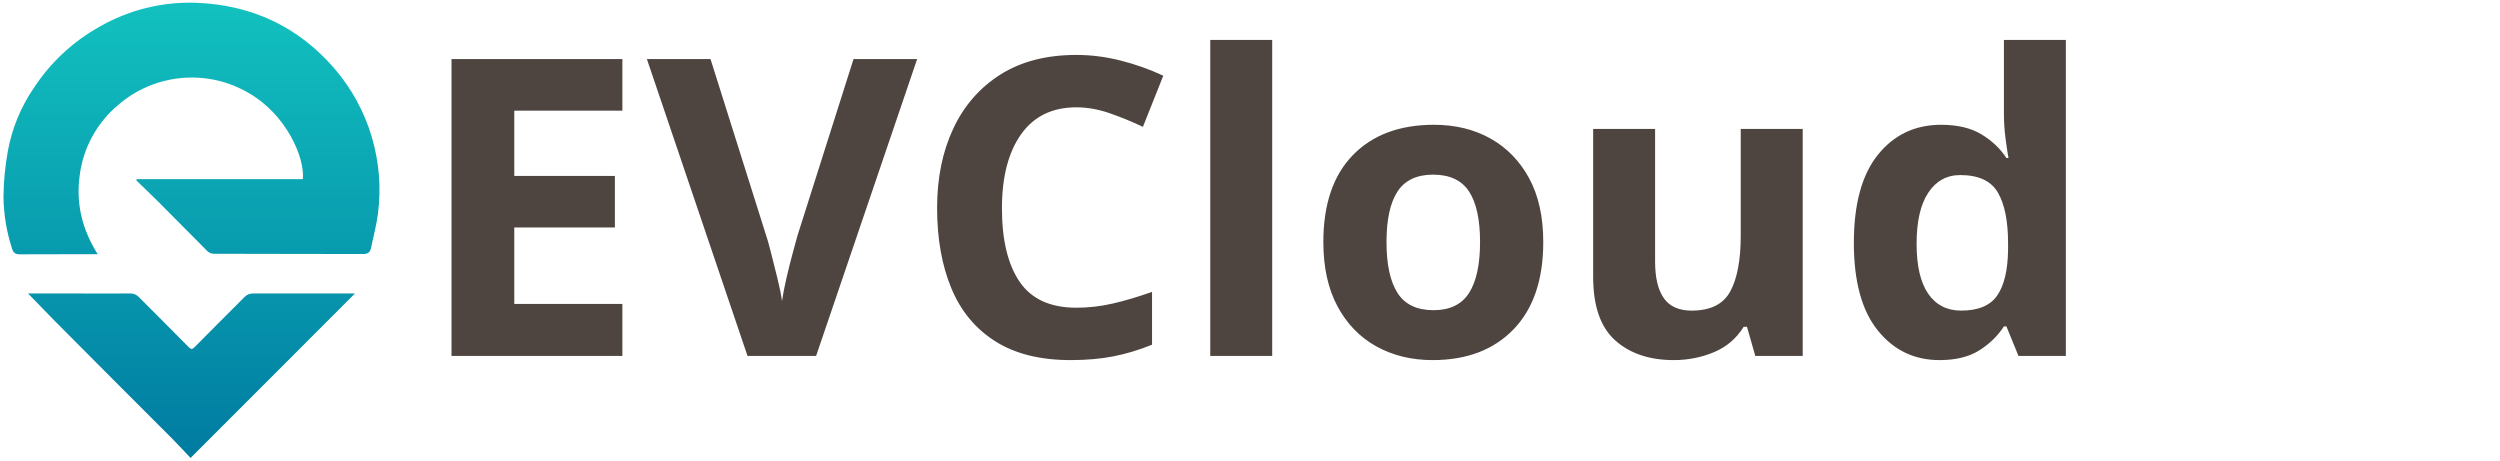
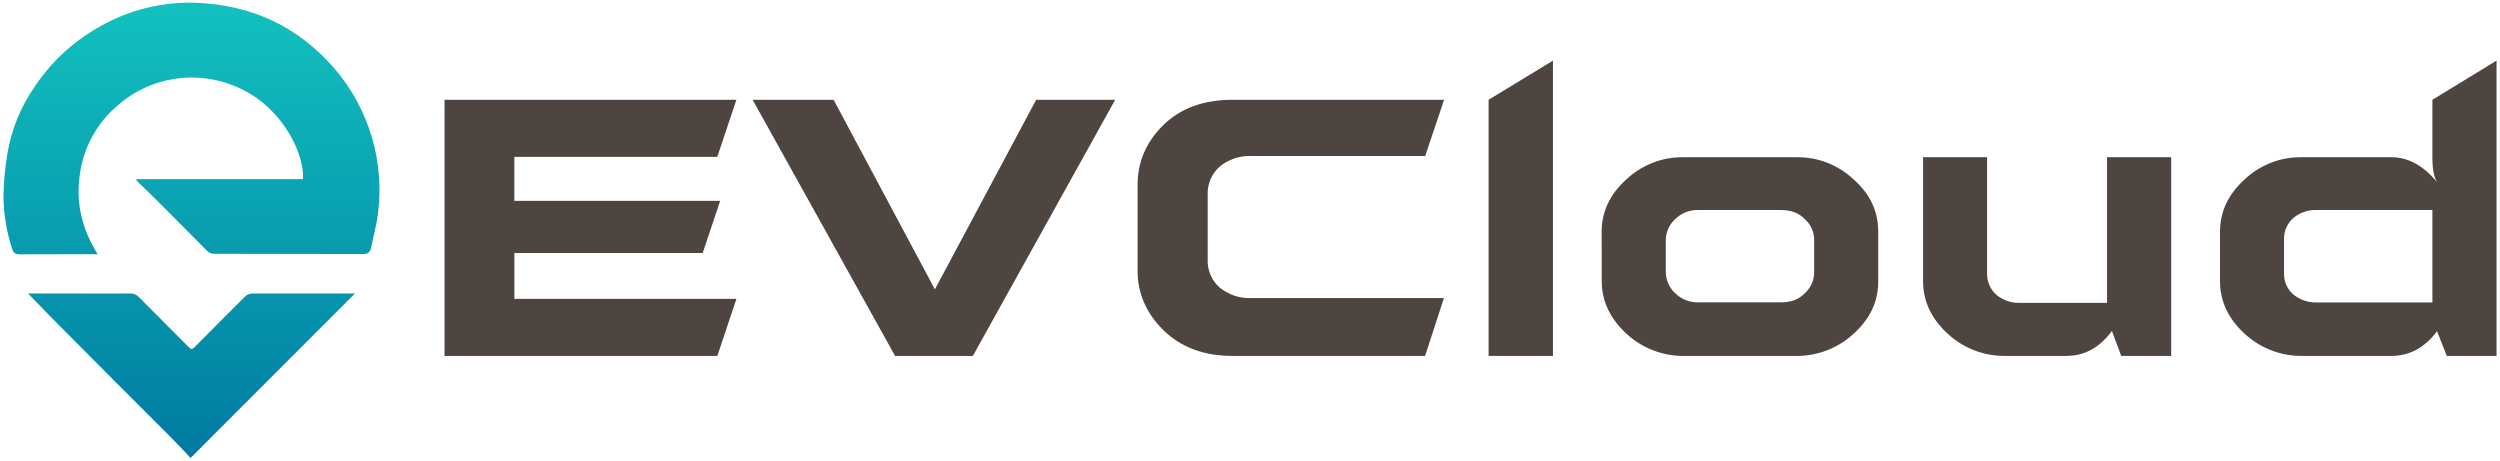
<svg xmlns="http://www.w3.org/2000/svg" id="图层_1" data-name="图层 1" viewBox="0 0 1022.25 188.17">
  <defs>
-     <style>.cls-1{fill:url(#新建渐变色板_1);}.cls-2{font-size:170px;fill:#4e4540;font-family:Qaranta-Bold, Qaranta;font-weight:700;}</style>
+     <style>.cls-1{fill:url(#新建渐变色板_1);}.cls-2{fill:#4e4540;}</style>
    <linearGradient id="新建渐变色板_1" x1="78.3" y1="187.29" x2="78.3" y2="1.08" gradientUnits="userSpaceOnUse">
      <stop offset="0" stop-color="#007ba1" />
      <stop offset="1" stop-color="#12c1bf" />
    </linearGradient>
  </defs>
  <path class="cls-1" d="M56,73.25h67.84c.84-8.79-6.71-26.26-21.92-35.09A46,46,0,0,0,48.23,43,44.82,44.82,0,0,0,32.59,71.7c-1.59,11.56,1,22.14,7.35,32.23H37.55c-9.85,0-19.71,0-29.56.06-1.87,0-2.57-.75-3.06-2.35A70.78,70.78,0,0,1,1.42,80.5,113.21,113.21,0,0,1,3.19,61.87,67.14,67.14,0,0,1,13.8,36,76.84,76.84,0,0,1,40.57,11,74.07,74.07,0,0,1,80.32,1.14c22.61.9,41.66,9.71,56.54,27a76.14,76.14,0,0,1,17.68,59.32c-.6,4.64-1.86,9.19-2.79,13.79-.37,1.83-1.22,2.63-3.28,2.62-20.34-.08-40.69,0-61-.1a4,4,0,0,1-2.59-1c-6.57-6.53-13-13.16-19.59-19.72-3.15-3.16-6.39-6.22-9.59-9.33ZM11.46,120s7.63,7.9,10.84,11.14c16,16.17,32.1,32.18,48.15,48.27,2.61,2.62,5.1,5.35,7.47,7.85L145.15,120H142.9c-13.09,0-26.19,0-39.28,0a4.7,4.7,0,0,0-3.67,1.49C93.21,128.26,86.41,135,79.7,141.81c-1,1.05-1.51,1.19-2.61.06-6.71-6.82-13.51-13.55-20.26-20.34A4.61,4.61,0,0,0,53.19,120c-7.6.1-15.2,0-22.8,0H13.94Z" />
-   <text class="cls-2" transform="translate(169.32 145.54)">EVCloud</text>
+   <path class="cls-2" d="M294.47,82.14l-7.14,21.32h-77v18.76h90.79l-7.8,23.32H181.77V40.8H301.11l-7.8,23.33h-83v18Z" />
+   <path class="cls-2" d="M423.69,40.8H456L397.8,145.54H366L307.75,40.8h33.11l41.42,77.52Z" />
+   <path class="cls-2" d="M582.71,145.54H504c-11.7,0-21.08-3.48-28.3-10.54-7.06-7-10.54-15.1-10.54-24.32v-35c0-9.46,3.48-17.59,10.46-24.48S492.08,40.8,504,40.8h86.48l-7.72,23H511.25a18.84,18.84,0,0,0-12.61,4.4,14.62,14.62,0,0,0-4.82,11.46V106.2a14.38,14.38,0,0,0,4.9,11.37,19.11,19.11,0,0,0,12.53,4.32h79.18Z" />
+   <path class="cls-2" d="M635,24.79V145.54H608.69V40.8Z" />
+   <path class="cls-2" d="M654.91,94.83c0-8.21,3.33-15.35,10.05-21.41a33.28,33.28,0,0,1,23.32-9.13h46.39A33.26,33.26,0,0,1,758,73.42c6.73,6,10,13,10,21.25v20.5c0,8.13-3.31,15.18-10,21.24a34.16,34.16,0,0,1-23.57,9.13H688.53A34.18,34.18,0,0,1,665,136.41c-6.72-6.22-10.05-13.36-10.05-21.41Zm26.23,16.52a12,12,0,0,0,3.74,8.46,13.16,13.16,0,0,0,9.79,3.82h33.61c4.15,0,7.39-1.24,9.8-3.82a11.48,11.48,0,0,0,3.73-8.3V98a11.2,11.2,0,0,0-3.73-8.3c-2.41-2.58-5.65-3.82-9.8-3.82H694.67a12.9,12.9,0,0,0-9.79,3.82,11.68,11.68,0,0,0-3.74,8.46Z" />
+   <path class="cls-2" d="M812.52,64.29v47.22a11.48,11.48,0,0,0,3.74,9,14.3,14.3,0,0,0,9.79,3.32h35.52V64.29H887.8v81.25H867.38l-3.82-10.21c-5,6.81-11.2,10.21-18.75,10.21h-24.9a34.16,34.16,0,0,1-23.57-9.13c-6.72-6.22-10-13.36-10-21.41V64.29Z" />
+   <path class="cls-2" d="M1000.5,145.54l-4-10.12c-5,6.72-11.2,10.12-18.76,10.12H941.33a34.18,34.18,0,0,1-23.57-9.13c-6.72-6.22-10-13.36-10-21.41V94.83c0-8.21,3.32-15.35,10-21.41a33.3,33.3,0,0,1,23.32-9.13h36.85c6.72,0,13,3.4,18.59,10.21-1.16-1.83-1.83-4.9-1.91-9.3V40.8l26.22-16V145.54Zm-5.89-59.67H947.47a14.3,14.3,0,0,0-9.79,3.32,11.23,11.23,0,0,0-3.74,9v13.36a11.09,11.09,0,0,0,3.82,8.88,14.58,14.58,0,0,0,9.71,3.24h47.14Z" />
</svg>
